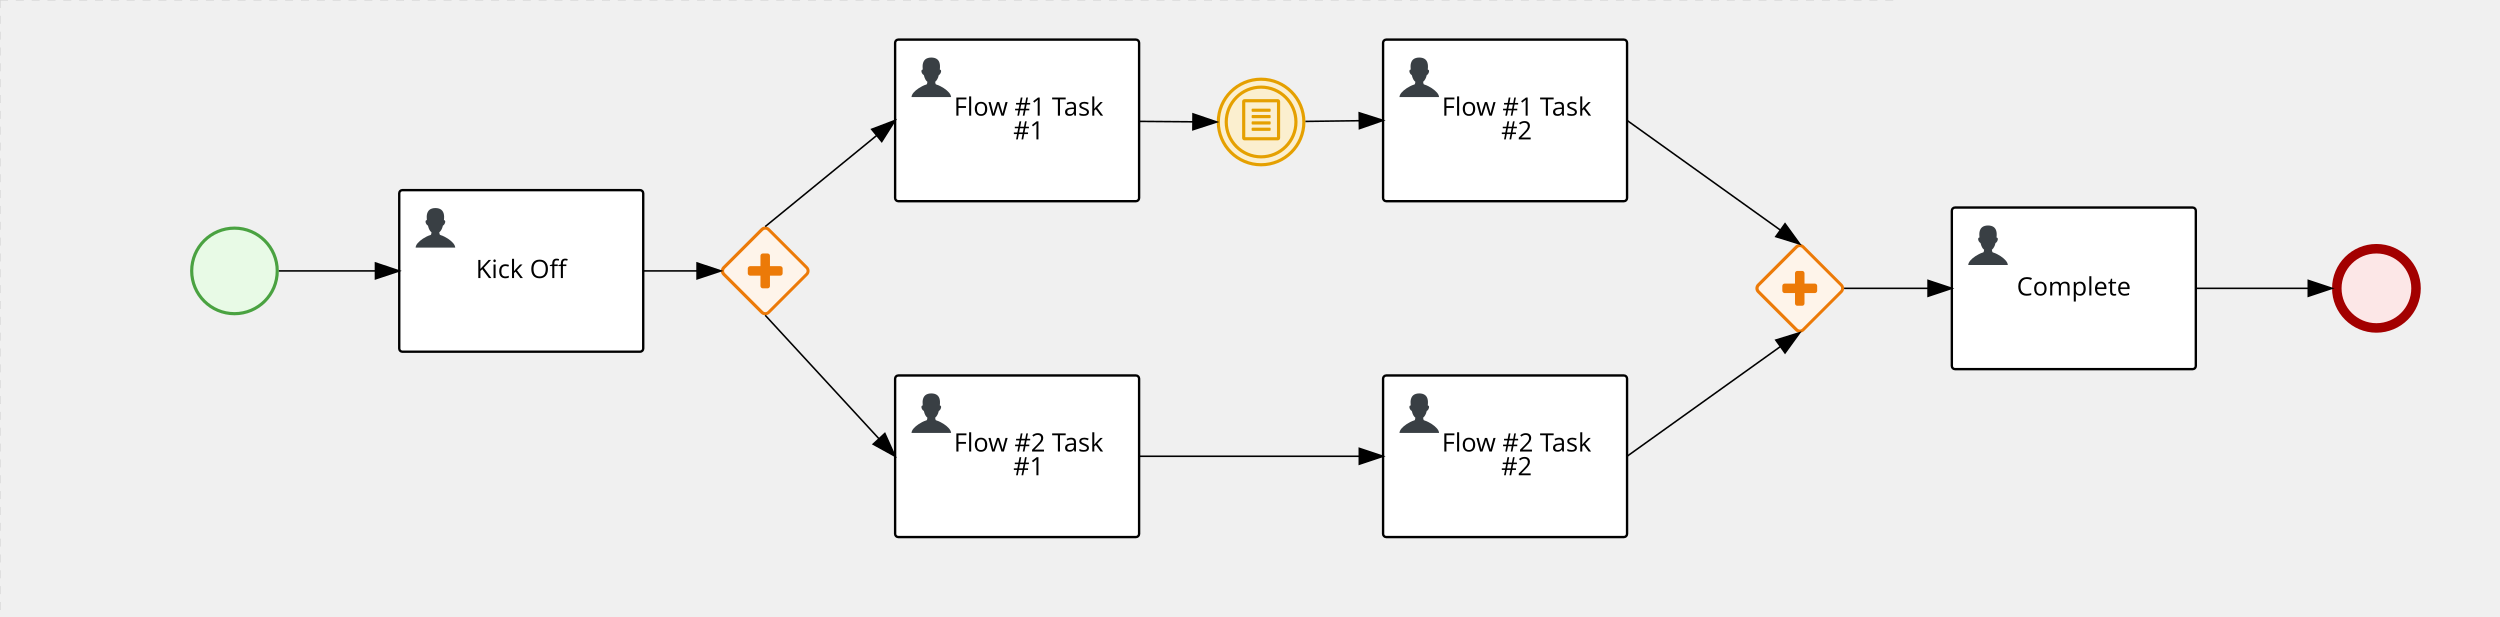
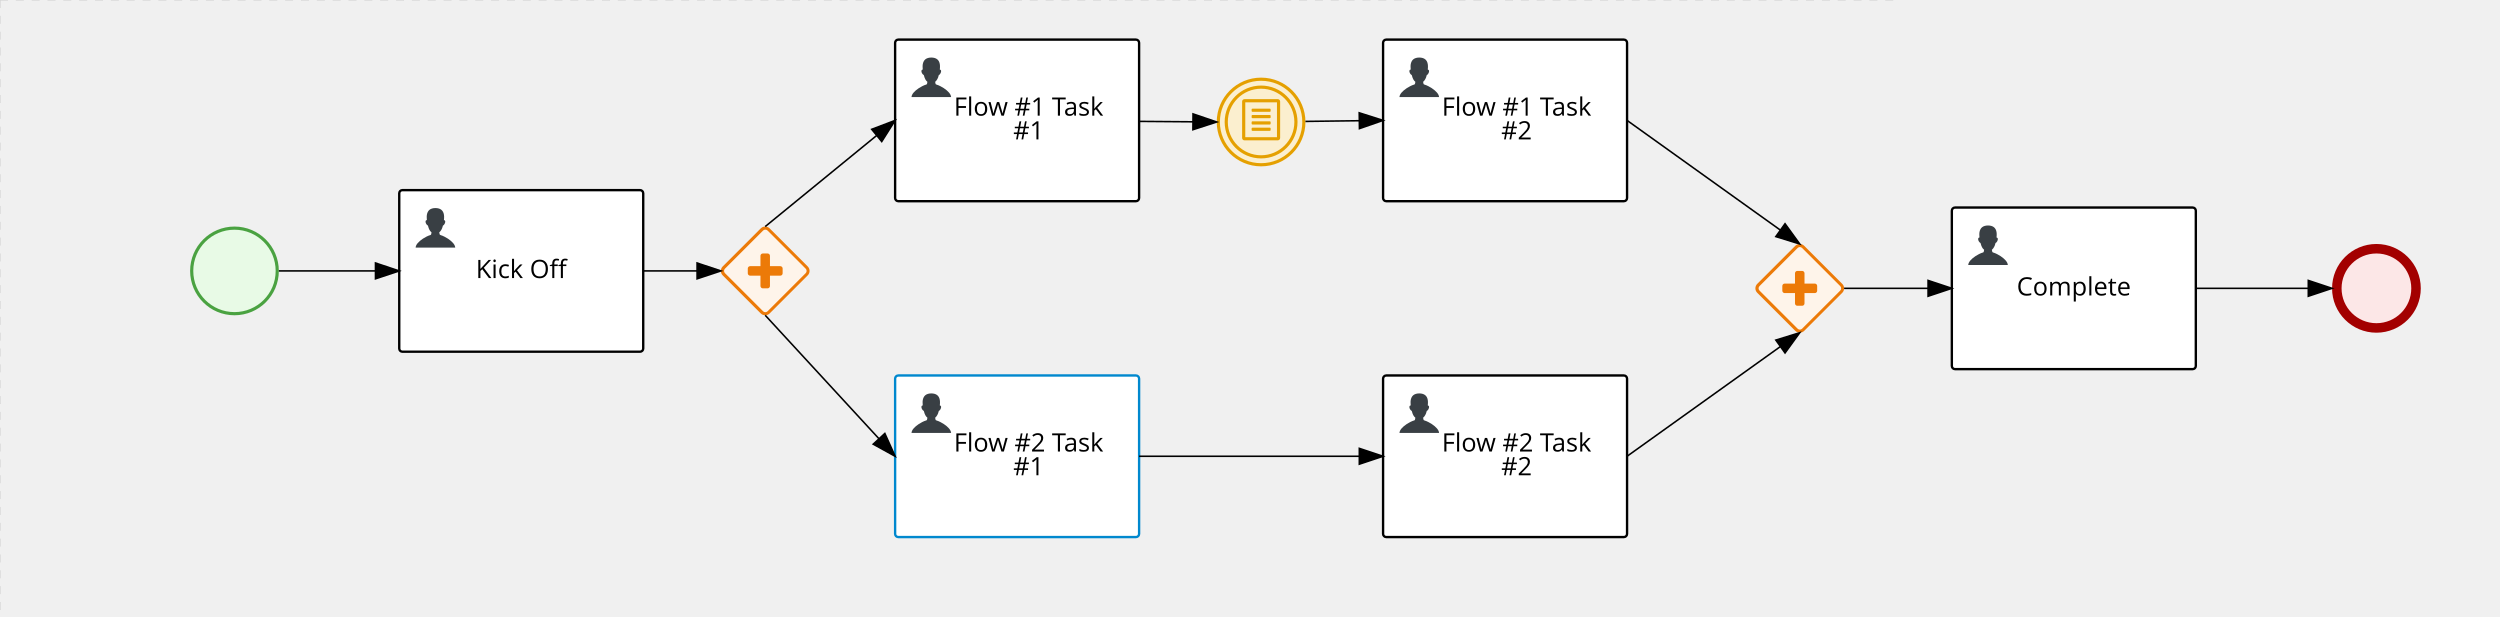
<svg xmlns="http://www.w3.org/2000/svg" version="1.1" width="1578" height="389" viewBox="0 0 1578 389">
  <defs />
  <g transform="matrix(1,0,0,1,0,0)">
    <g>
      <g>
        <g>
          <path fill="none" stroke="#d3d3d3" paint-order="fill stroke markers" d=" M 0 0 L 1200 0" stroke-miterlimit="10" stroke-opacity="0.8" stroke-dasharray="5" />
        </g>
        <g>
          <path fill="none" stroke="#d3d3d3" paint-order="fill stroke markers" d=" M 0 0 L 0 800" stroke-miterlimit="10" stroke-opacity="0.8" stroke-dasharray="5" />
        </g>
      </g>
      <g id="_BA4BEED1-CA47-4D5D-BA2C-E7393D8CBF54" bpmn2nodeid="_BA4BEED1-CA47-4D5D-BA2C-E7393D8CBF54" transform="matrix(1,0,0,1,1472,154)">
        <g>
          <path fill="none" stroke="none" />
        </g>
        <g transform="matrix(0.125,0,0,0.125,0,0)">
          <g transform="matrix(1,0,0,1,0,0)">
            <path fill="#fce7e7" stroke="none" id="_BA4BEED1-CA47-4D5D-BA2C-E7393D8CBF54?shapeType=BACKGROUND" paint-order="stroke fill markers" d=" M 0 0 M 444 224 C 444 263.9 434.2 300.8 414.4 334.5 C 394.7 368.2 368 394.9 334.4 414.5 C 300.8 434.1 263.9 444 224 444 C 184.1 444 147.2 434.2 113.5 414.4 C 79.8 394.7 53.1 368 33.5 334.4 C 13.9 300.8 4 263.9 4 224 C 4 184.1 13.8 147.2 33.6 113.5 C 53.4 79.8 80.1 53.1 113.6 33.5 C 147.1 13.9 184.1 4 224 4 C 263.9 4 300.8 13.8 334.5 33.6 C 368.2 53.4 394.9 80.1 414.5 113.6 C 434.1 147.1 444 184.1 444 224 Z" />
          </g>
          <g>
            <g transform="matrix(1,0,0,1,0,0)">
              <g transform="matrix(1,0,0,1,0,0)">
                <path fill="#a30000" stroke="none" id="_BA4BEED1-CA47-4D5D-BA2C-E7393D8CBF54?shapeType=BORDER&amp;renderType=FILL" paint-order="stroke fill markers" d=" M 0 0 M 224 0 C 100.3 0 0 100.3 0 224 C 0 347.7 100.3 448 224 448 C 347.7 448 448 347.7 448 224 C 448 100.3 347.7 0 224 0 Z M 0 0 M 224 400 C 126.8 400 48 321.2 48 224 C 48 126.8 126.8 48 224 48 C 321.2 48 400 126.8 400 224 C 400 321.2 321.2 400 224 400 Z" />
              </g>
            </g>
          </g>
        </g>
        <g transform="matrix(1,0,0,1,28,61)" />
      </g>
      <g id="_E9898EFC-017A-43D7-BCE4-5E4496373367" bpmn2nodeid="_E9898EFC-017A-43D7-BCE4-5E4496373367" transform="matrix(1,0,0,1,252,120)">
        <g>
          <path fill="none" stroke="none" />
        </g>
        <g transform="matrix(1,0,0,1,0,0)">
          <path fill="#ffffff" stroke="none" id="_E9898EFC-017A-43D7-BCE4-5E4496373367?shapeType=BACKGROUND" paint-order="stroke fill markers" d=" M 2 0 L 152 0 L 152 0 A 2 2 0 0 1 154 2 L 154 100 L 154 100 A 2 2 0 0 1 152 102 L 2 102 L 2 102 A 2 2 0 0 1 0 100 L 0 2 L 0 2 A 2 2 0 0 1 2 0 Z" />
        </g>
        <g transform="matrix(1,0,0,1,0,0)">
          <path fill="none" stroke="rgb(0,0,0)" id="_E9898EFC-017A-43D7-BCE4-5E4496373367?shapeType=BORDER&amp;renderType=STROKE" paint-order="fill stroke markers" d=" M 2 0 L 152 0 L 152 0 A 2 2 0 0 1 154 2 L 154 100 L 154 100 A 2 2 0 0 1 152 102 L 2 102 L 2 102 A 2 2 0 0 1 0 100 L 0 2 L 0 2 A 2 2 0 0 1 2 0 Z" stroke-miterlimit="10" stroke-width="1.5" stroke-dasharray="" />
        </g>
        <g>
          <g transform="matrix(0.06,0,0,0.06,9.4,9.4)">
            <g transform="matrix(1,0,0,1,0,0)">
              <path fill="#393f44" stroke="none" id="_E9898EFC-017A-43D7-BCE4-5E4496373367_task__Rp8r__WReX" paint-order="stroke fill markers" d=" M 0 0 M 16 445.21 C 16 440.869 18.784 431.129 22.001 424.217 C 35.768 394.64 77.283 359.28 129 333.084 C 144.516 325.224 157.347 319.964 167.807 317.174 C 171.932 316.074 175.729 314.414 176.525 313.363 C 178.894 310.234 180.914 302.908 181.727 294.5 L 182.5 286.5 L 178.507 283.455 C 166.303 274.146 154.284 251.678 148.04 226.5 C 145.611 216.707 145.056 215.462 142.984 215.158 C 141.703 214.97 138.083 212.243 134.939 209.099 C 123.233 197.393 116.891 177.376 121.44 166.49 C 123.002 162.751 128.155 159.01 131.75 159.004 C 134.448 159 134.471 158.603 132.914 138.788 C 130.927 113.496 134.279 92.265 143.132 74.076 C 152.232 55.38 167.569 42.882 189.049 36.66 C 210.203 30.532 237.797 30.532 258.951 36.66 C 300.042 48.563 318.958 83.806 314.955 141 C 314.32 150.075 313.624 157.788 313.409 158.14 C 313.194 158.493 314.575 159.073 316.479 159.43 C 328.929 161.766 330.986 177.018 321.496 196.621 C 316.903 206.109 309.357 214.508 304.817 215.185 C 303.023 215.453 302.293 217.146 299.943 226.5 C 296.659 239.567 294.474 245.305 287.948 257.995 C 282.491 268.606 273.035 281.109 268.108 284.229 L 264.871 286.278 L 265.518 292.889 C 266.345 301.33 268.639 309.871 270.877 312.837 C 272.067 314.415 275.002 315.79 280.063 317.139 C 291.069 320.075 303.617 325.274 321 334.102 C 369.815 358.891 410.848 393.758 425.032 422.5 C 429.07 430.682 432 440.232 432 445.21 L 432 448 L 224 448 L 16 448 L 16 445.21 Z" />
            </g>
          </g>
        </g>
        <g transform="matrix(1,0,0,1,4.04,13.68)">
          <g transform="matrix(0.04,0,0,0.04,63.36,69.12)">
            <g transform="matrix(1,0,0,1,0,0)">
              <path fill="none" stroke="none" />
            </g>
            <g transform="matrix(1,0,0,1,0,0)">
              <path fill="none" stroke="none" />
            </g>
          </g>
        </g>
        <g transform="matrix(1,0,0,1,48.32812,43.5)">
          <text fill="#000000" stroke="none" font-family="Open Sans" font-size="12pt" font-style="normal" font-weight="normal" text-decoration="normal" x="28.672" y="12" text-anchor="middle" dominant-baseline="alphabetic">Kick Off</text>
        </g>
      </g>
      <g id="_3ABBC17C-A052-49B1-97A9-339214566421" bpmn2nodeid="_3ABBC17C-A052-49B1-97A9-339214566421" transform="matrix(1,0,0,1,565,237)">
        <g>
          <path fill="none" stroke="none" />
        </g>
        <g transform="matrix(1,0,0,1,0,0)">
          <path fill="#ffffff" stroke="none" id="_3ABBC17C-A052-49B1-97A9-339214566421?shapeType=BACKGROUND" paint-order="stroke fill markers" d=" M 2 0 L 152 0 L 152 0 A 2 2 0 0 1 154 2 L 154 100 L 154 100 A 2 2 0 0 1 152 102 L 2 102 L 2 102 A 2 2 0 0 1 0 100 L 0 2 L 0 2 A 2 2 0 0 1 2 0 Z" />
        </g>
        <g transform="matrix(1,0,0,1,0,0)">
-           <path fill="none" stroke="rgb(0,0,0)" id="_3ABBC17C-A052-49B1-97A9-339214566421?shapeType=BORDER&amp;renderType=STROKE" paint-order="fill stroke markers" d=" M 2 0 L 152 0 L 152 0 A 2 2 0 0 1 154 2 L 154 100 L 154 100 A 2 2 0 0 1 152 102 L 2 102 L 2 102 A 2 2 0 0 1 0 100 L 0 2 L 0 2 A 2 2 0 0 1 2 0 Z" stroke-miterlimit="10" stroke-width="1.5" stroke-dasharray="" />
+           <path fill="none" stroke="rgb(0,136,206)" id="_3ABBC17C-A052-49B1-97A9-339214566421?shapeType=BORDER&amp;renderType=STROKE" paint-order="fill stroke markers" d=" M 2 0 L 152 0 L 152 0 A 2 2 0 0 1 154 2 L 154 100 L 154 100 A 2 2 0 0 1 152 102 L 2 102 L 2 102 A 2 2 0 0 1 0 100 L 0 2 L 0 2 A 2 2 0 0 1 2 0 Z" stroke-miterlimit="10" stroke-width="1.5" stroke-dasharray="" />
        </g>
        <g>
          <g transform="matrix(0.06,0,0,0.06,9.4,9.4)">
            <g transform="matrix(1,0,0,1,0,0)">
              <path fill="#393f44" stroke="none" id="_3ABBC17C-A052-49B1-97A9-339214566421_task__Rp8r__WReX" paint-order="stroke fill markers" d=" M 0 0 M 16 445.21 C 16 440.869 18.784 431.129 22.001 424.217 C 35.768 394.64 77.283 359.28 129 333.084 C 144.516 325.224 157.347 319.964 167.807 317.174 C 171.932 316.074 175.729 314.414 176.525 313.363 C 178.894 310.234 180.914 302.908 181.727 294.5 L 182.5 286.5 L 178.507 283.455 C 166.303 274.146 154.284 251.678 148.04 226.5 C 145.611 216.707 145.056 215.462 142.984 215.158 C 141.703 214.97 138.083 212.243 134.939 209.099 C 123.233 197.393 116.891 177.376 121.44 166.49 C 123.002 162.751 128.155 159.01 131.75 159.004 C 134.448 159 134.471 158.603 132.914 138.788 C 130.927 113.496 134.279 92.265 143.132 74.076 C 152.232 55.38 167.569 42.882 189.049 36.66 C 210.203 30.532 237.797 30.532 258.951 36.66 C 300.042 48.563 318.958 83.806 314.955 141 C 314.32 150.075 313.624 157.788 313.409 158.14 C 313.194 158.493 314.575 159.073 316.479 159.43 C 328.929 161.766 330.986 177.018 321.496 196.621 C 316.903 206.109 309.357 214.508 304.817 215.185 C 303.023 215.453 302.293 217.146 299.943 226.5 C 296.659 239.567 294.474 245.305 287.948 257.995 C 282.491 268.606 273.035 281.109 268.108 284.229 L 264.871 286.278 L 265.518 292.889 C 266.345 301.33 268.639 309.871 270.877 312.837 C 272.067 314.415 275.002 315.79 280.063 317.139 C 291.069 320.075 303.617 325.274 321 334.102 C 369.815 358.891 410.848 393.758 425.032 422.5 C 429.07 430.682 432 440.232 432 445.21 L 432 448 L 224 448 L 16 448 L 16 445.21 Z" />
            </g>
          </g>
        </g>
        <g transform="matrix(1,0,0,1,4.04,13.68)">
          <g transform="matrix(0.04,0,0,0.04,63.36,69.12)">
            <g transform="matrix(1,0,0,1,0,0)">
              <path fill="none" stroke="none" />
            </g>
            <g transform="matrix(1,0,0,1,0,0)">
              <path fill="none" stroke="none" />
            </g>
          </g>
        </g>
        <g transform="matrix(1,0,0,1,35,36)">
          <text fill="#000000" stroke="none" font-family="Open Sans" font-size="12pt" font-style="normal" font-weight="normal" text-decoration="normal" x="49.273" y="12" text-anchor="middle" dominant-baseline="alphabetic">Flow #2 Task </text>
          <text fill="#000000" stroke="none" font-family="Open Sans" font-size="12pt" font-style="normal" font-weight="normal" text-decoration="normal" x="49.273" y="27" text-anchor="middle" dominant-baseline="alphabetic">         #1          </text>
        </g>
      </g>
      <g id="_B692B046-14F2-478A-AADB-9AF30D83F9AB" bpmn2nodeid="_B692B046-14F2-478A-AADB-9AF30D83F9AB" transform="matrix(1,0,0,1,565,25)">
        <g>
          <path fill="none" stroke="none" />
        </g>
        <g transform="matrix(1,0,0,1,0,0)">
          <path fill="#ffffff" stroke="none" id="_B692B046-14F2-478A-AADB-9AF30D83F9AB?shapeType=BACKGROUND" paint-order="stroke fill markers" d=" M 2 0 L 152 0 L 152 0 A 2 2 0 0 1 154 2 L 154 100 L 154 100 A 2 2 0 0 1 152 102 L 2 102 L 2 102 A 2 2 0 0 1 0 100 L 0 2 L 0 2 A 2 2 0 0 1 2 0 Z" />
        </g>
        <g transform="matrix(1,0,0,1,0,0)">
          <path fill="none" stroke="rgb(0,0,0)" id="_B692B046-14F2-478A-AADB-9AF30D83F9AB?shapeType=BORDER&amp;renderType=STROKE" paint-order="fill stroke markers" d=" M 2 0 L 152 0 L 152 0 A 2 2 0 0 1 154 2 L 154 100 L 154 100 A 2 2 0 0 1 152 102 L 2 102 L 2 102 A 2 2 0 0 1 0 100 L 0 2 L 0 2 A 2 2 0 0 1 2 0 Z" stroke-miterlimit="10" stroke-width="1.5" stroke-dasharray="" />
        </g>
        <g>
          <g transform="matrix(0.06,0,0,0.06,9.4,9.4)">
            <g transform="matrix(1,0,0,1,0,0)">
              <path fill="#393f44" stroke="none" id="_B692B046-14F2-478A-AADB-9AF30D83F9AB_task__Rp8r__WReX" paint-order="stroke fill markers" d=" M 0 0 M 16 445.21 C 16 440.869 18.784 431.129 22.001 424.217 C 35.768 394.64 77.283 359.28 129 333.084 C 144.516 325.224 157.347 319.964 167.807 317.174 C 171.932 316.074 175.729 314.414 176.525 313.363 C 178.894 310.234 180.914 302.908 181.727 294.5 L 182.5 286.5 L 178.507 283.455 C 166.303 274.146 154.284 251.678 148.04 226.5 C 145.611 216.707 145.056 215.462 142.984 215.158 C 141.703 214.97 138.083 212.243 134.939 209.099 C 123.233 197.393 116.891 177.376 121.44 166.49 C 123.002 162.751 128.155 159.01 131.75 159.004 C 134.448 159 134.471 158.603 132.914 138.788 C 130.927 113.496 134.279 92.265 143.132 74.076 C 152.232 55.38 167.569 42.882 189.049 36.66 C 210.203 30.532 237.797 30.532 258.951 36.66 C 300.042 48.563 318.958 83.806 314.955 141 C 314.32 150.075 313.624 157.788 313.409 158.14 C 313.194 158.493 314.575 159.073 316.479 159.43 C 328.929 161.766 330.986 177.018 321.496 196.621 C 316.903 206.109 309.357 214.508 304.817 215.185 C 303.023 215.453 302.293 217.146 299.943 226.5 C 296.659 239.567 294.474 245.305 287.948 257.995 C 282.491 268.606 273.035 281.109 268.108 284.229 L 264.871 286.278 L 265.518 292.889 C 266.345 301.33 268.639 309.871 270.877 312.837 C 272.067 314.415 275.002 315.79 280.063 317.139 C 291.069 320.075 303.617 325.274 321 334.102 C 369.815 358.891 410.848 393.758 425.032 422.5 C 429.07 430.682 432 440.232 432 445.21 L 432 448 L 224 448 L 16 448 L 16 445.21 Z" />
            </g>
          </g>
        </g>
        <g transform="matrix(1,0,0,1,4.04,13.68)">
          <g transform="matrix(0.04,0,0,0.04,63.36,69.12)">
            <g transform="matrix(1,0,0,1,0,0)">
              <path fill="none" stroke="none" />
            </g>
            <g transform="matrix(1,0,0,1,0,0)">
              <path fill="none" stroke="none" />
            </g>
          </g>
        </g>
        <g transform="matrix(1,0,0,1,35,36)">
          <text fill="#000000" stroke="none" font-family="Open Sans" font-size="12pt" font-style="normal" font-weight="normal" text-decoration="normal" x="49.273" y="12" text-anchor="middle" dominant-baseline="alphabetic">Flow #1 Task </text>
          <text fill="#000000" stroke="none" font-family="Open Sans" font-size="12pt" font-style="normal" font-weight="normal" text-decoration="normal" x="49.273" y="27" text-anchor="middle" dominant-baseline="alphabetic">         #1          </text>
        </g>
      </g>
      <g id="_5B575DFC-93BD-48AD-B0F9-90FAED2B673E" bpmn2nodeid="_5B575DFC-93BD-48AD-B0F9-90FAED2B673E" transform="matrix(1,0,0,1,873,237)">
        <g>
          <path fill="none" stroke="none" />
        </g>
        <g transform="matrix(1,0,0,1,0,0)">
          <path fill="#ffffff" stroke="none" id="_5B575DFC-93BD-48AD-B0F9-90FAED2B673E?shapeType=BACKGROUND" paint-order="stroke fill markers" d=" M 2 0 L 152 0 L 152 0 A 2 2 0 0 1 154 2 L 154 100 L 154 100 A 2 2 0 0 1 152 102 L 2 102 L 2 102 A 2 2 0 0 1 0 100 L 0 2 L 0 2 A 2 2 0 0 1 2 0 Z" />
        </g>
        <g transform="matrix(1,0,0,1,0,0)">
          <path fill="none" stroke="#000000" id="_5B575DFC-93BD-48AD-B0F9-90FAED2B673E?shapeType=BORDER&amp;renderType=STROKE" paint-order="fill stroke markers" d=" M 2 0 L 152 0 L 152 0 A 2 2 0 0 1 154 2 L 154 100 L 154 100 A 2 2 0 0 1 152 102 L 2 102 L 2 102 A 2 2 0 0 1 0 100 L 0 2 L 0 2 A 2 2 0 0 1 2 0 Z" stroke-miterlimit="10" stroke-width="1.5" stroke-dasharray="" />
        </g>
        <g>
          <g transform="matrix(0.06,0,0,0.06,9.4,9.4)">
            <g transform="matrix(1,0,0,1,0,0)">
              <path fill="#393f44" stroke="none" id="_5B575DFC-93BD-48AD-B0F9-90FAED2B673E_task__Rp8r__WReX" paint-order="stroke fill markers" d=" M 0 0 M 16 445.21 C 16 440.869 18.784 431.129 22.001 424.217 C 35.768 394.64 77.283 359.28 129 333.084 C 144.516 325.224 157.347 319.964 167.807 317.174 C 171.932 316.074 175.729 314.414 176.525 313.363 C 178.894 310.234 180.914 302.908 181.727 294.5 L 182.5 286.5 L 178.507 283.455 C 166.303 274.146 154.284 251.678 148.04 226.5 C 145.611 216.707 145.056 215.462 142.984 215.158 C 141.703 214.97 138.083 212.243 134.939 209.099 C 123.233 197.393 116.891 177.376 121.44 166.49 C 123.002 162.751 128.155 159.01 131.75 159.004 C 134.448 159 134.471 158.603 132.914 138.788 C 130.927 113.496 134.279 92.265 143.132 74.076 C 152.232 55.38 167.569 42.882 189.049 36.66 C 210.203 30.532 237.797 30.532 258.951 36.66 C 300.042 48.563 318.958 83.806 314.955 141 C 314.32 150.075 313.624 157.788 313.409 158.14 C 313.194 158.493 314.575 159.073 316.479 159.43 C 328.929 161.766 330.986 177.018 321.496 196.621 C 316.903 206.109 309.357 214.508 304.817 215.185 C 303.023 215.453 302.293 217.146 299.943 226.5 C 296.659 239.567 294.474 245.305 287.948 257.995 C 282.491 268.606 273.035 281.109 268.108 284.229 L 264.871 286.278 L 265.518 292.889 C 266.345 301.33 268.639 309.871 270.877 312.837 C 272.067 314.415 275.002 315.79 280.063 317.139 C 291.069 320.075 303.617 325.274 321 334.102 C 369.815 358.891 410.848 393.758 425.032 422.5 C 429.07 430.682 432 440.232 432 445.21 L 432 448 L 224 448 L 16 448 L 16 445.21 Z" />
            </g>
          </g>
        </g>
        <g transform="matrix(1,0,0,1,4.04,13.68)">
          <g transform="matrix(0.04,0,0,0.04,63.36,69.12)">
            <g transform="matrix(1,0,0,1,0,0)">
              <path fill="none" stroke="none" />
            </g>
            <g transform="matrix(1,0,0,1,0,0)">
              <path fill="none" stroke="none" />
            </g>
          </g>
        </g>
        <g transform="matrix(1,0,0,1,35,36)">
          <text fill="#000000" stroke="none" font-family="Open Sans" font-size="12pt" font-style="normal" font-weight="normal" text-decoration="normal" x="49.273" y="12" text-anchor="middle" dominant-baseline="alphabetic">Flow #2 Task </text>
          <text fill="#000000" stroke="none" font-family="Open Sans" font-size="12pt" font-style="normal" font-weight="normal" text-decoration="normal" x="49.273" y="27" text-anchor="middle" dominant-baseline="alphabetic">         #2          </text>
        </g>
      </g>
      <g id="_0ECD0593-484F-4143-88A2-78148343E1E8" bpmn2nodeid="_0ECD0593-484F-4143-88A2-78148343E1E8" transform="matrix(1,0,0,1,1232,131)">
        <g>
          <path fill="none" stroke="none" />
        </g>
        <g transform="matrix(1,0,0,1,0,0)">
          <path fill="#ffffff" stroke="none" id="_0ECD0593-484F-4143-88A2-78148343E1E8?shapeType=BACKGROUND" paint-order="stroke fill markers" d=" M 2 0 L 152 0 L 152 0 A 2 2 0 0 1 154 2 L 154 100 L 154 100 A 2 2 0 0 1 152 102 L 2 102 L 2 102 A 2 2 0 0 1 0 100 L 0 2 L 0 2 A 2 2 0 0 1 2 0 Z" />
        </g>
        <g transform="matrix(1,0,0,1,0,0)">
          <path fill="none" stroke="#000000" id="_0ECD0593-484F-4143-88A2-78148343E1E8?shapeType=BORDER&amp;renderType=STROKE" paint-order="fill stroke markers" d=" M 2 0 L 152 0 L 152 0 A 2 2 0 0 1 154 2 L 154 100 L 154 100 A 2 2 0 0 1 152 102 L 2 102 L 2 102 A 2 2 0 0 1 0 100 L 0 2 L 0 2 A 2 2 0 0 1 2 0 Z" stroke-miterlimit="10" stroke-width="1.5" stroke-dasharray="" />
        </g>
        <g>
          <g transform="matrix(0.06,0,0,0.06,9.4,9.4)">
            <g transform="matrix(1,0,0,1,0,0)">
              <path fill="#393f44" stroke="none" id="_0ECD0593-484F-4143-88A2-78148343E1E8_task__Rp8r__WReX" paint-order="stroke fill markers" d=" M 0 0 M 16 445.21 C 16 440.869 18.784 431.129 22.001 424.217 C 35.768 394.64 77.283 359.28 129 333.084 C 144.516 325.224 157.347 319.964 167.807 317.174 C 171.932 316.074 175.729 314.414 176.525 313.363 C 178.894 310.234 180.914 302.908 181.727 294.5 L 182.5 286.5 L 178.507 283.455 C 166.303 274.146 154.284 251.678 148.04 226.5 C 145.611 216.707 145.056 215.462 142.984 215.158 C 141.703 214.97 138.083 212.243 134.939 209.099 C 123.233 197.393 116.891 177.376 121.44 166.49 C 123.002 162.751 128.155 159.01 131.75 159.004 C 134.448 159 134.471 158.603 132.914 138.788 C 130.927 113.496 134.279 92.265 143.132 74.076 C 152.232 55.38 167.569 42.882 189.049 36.66 C 210.203 30.532 237.797 30.532 258.951 36.66 C 300.042 48.563 318.958 83.806 314.955 141 C 314.32 150.075 313.624 157.788 313.409 158.14 C 313.194 158.493 314.575 159.073 316.479 159.43 C 328.929 161.766 330.986 177.018 321.496 196.621 C 316.903 206.109 309.357 214.508 304.817 215.185 C 303.023 215.453 302.293 217.146 299.943 226.5 C 296.659 239.567 294.474 245.305 287.948 257.995 C 282.491 268.606 273.035 281.109 268.108 284.229 L 264.871 286.278 L 265.518 292.889 C 266.345 301.33 268.639 309.871 270.877 312.837 C 272.067 314.415 275.002 315.79 280.063 317.139 C 291.069 320.075 303.617 325.274 321 334.102 C 369.815 358.891 410.848 393.758 425.032 422.5 C 429.07 430.682 432 440.232 432 445.21 L 432 448 L 224 448 L 16 448 L 16 445.21 Z" />
            </g>
          </g>
        </g>
        <g transform="matrix(1,0,0,1,4.04,13.68)">
          <g transform="matrix(0.04,0,0,0.04,63.36,69.12)">
            <g transform="matrix(1,0,0,1,0,0)">
              <path fill="none" stroke="none" />
            </g>
            <g transform="matrix(1,0,0,1,0,0)">
              <path fill="none" stroke="none" />
            </g>
          </g>
        </g>
        <g transform="matrix(1,0,0,1,40.95312,43.5)">
          <text fill="#000000" stroke="none" font-family="Open Sans" font-size="12pt" font-style="normal" font-weight="normal" text-decoration="normal" x="36.047" y="12" text-anchor="middle" dominant-baseline="alphabetic">Complete</text>
        </g>
      </g>
      <g id="_B4655BF5-D33F-4602-A8C2-382B51252B2A" bpmn2nodeid="_B4655BF5-D33F-4602-A8C2-382B51252B2A" transform="matrix(1,0,0,1,873,25)">
        <g>
          <path fill="none" stroke="none" />
        </g>
        <g transform="matrix(1,0,0,1,0,0)">
          <path fill="#ffffff" stroke="none" id="_B4655BF5-D33F-4602-A8C2-382B51252B2A?shapeType=BACKGROUND" paint-order="stroke fill markers" d=" M 2 0 L 152 0 L 152 0 A 2 2 0 0 1 154 2 L 154 100 L 154 100 A 2 2 0 0 1 152 102 L 2 102 L 2 102 A 2 2 0 0 1 0 100 L 0 2 L 0 2 A 2 2 0 0 1 2 0 Z" />
        </g>
        <g transform="matrix(1,0,0,1,0,0)">
          <path fill="none" stroke="#000000" id="_B4655BF5-D33F-4602-A8C2-382B51252B2A?shapeType=BORDER&amp;renderType=STROKE" paint-order="fill stroke markers" d=" M 2 0 L 152 0 L 152 0 A 2 2 0 0 1 154 2 L 154 100 L 154 100 A 2 2 0 0 1 152 102 L 2 102 L 2 102 A 2 2 0 0 1 0 100 L 0 2 L 0 2 A 2 2 0 0 1 2 0 Z" stroke-miterlimit="10" stroke-width="1.5" stroke-dasharray="" />
        </g>
        <g>
          <g transform="matrix(0.06,0,0,0.06,9.4,9.4)">
            <g transform="matrix(1,0,0,1,0,0)">
              <path fill="#393f44" stroke="none" id="_B4655BF5-D33F-4602-A8C2-382B51252B2A_task__Rp8r__WReX" paint-order="stroke fill markers" d=" M 0 0 M 16 445.21 C 16 440.869 18.784 431.129 22.001 424.217 C 35.768 394.64 77.283 359.28 129 333.084 C 144.516 325.224 157.347 319.964 167.807 317.174 C 171.932 316.074 175.729 314.414 176.525 313.363 C 178.894 310.234 180.914 302.908 181.727 294.5 L 182.5 286.5 L 178.507 283.455 C 166.303 274.146 154.284 251.678 148.04 226.5 C 145.611 216.707 145.056 215.462 142.984 215.158 C 141.703 214.97 138.083 212.243 134.939 209.099 C 123.233 197.393 116.891 177.376 121.44 166.49 C 123.002 162.751 128.155 159.01 131.75 159.004 C 134.448 159 134.471 158.603 132.914 138.788 C 130.927 113.496 134.279 92.265 143.132 74.076 C 152.232 55.38 167.569 42.882 189.049 36.66 C 210.203 30.532 237.797 30.532 258.951 36.66 C 300.042 48.563 318.958 83.806 314.955 141 C 314.32 150.075 313.624 157.788 313.409 158.14 C 313.194 158.493 314.575 159.073 316.479 159.43 C 328.929 161.766 330.986 177.018 321.496 196.621 C 316.903 206.109 309.357 214.508 304.817 215.185 C 303.023 215.453 302.293 217.146 299.943 226.5 C 296.659 239.567 294.474 245.305 287.948 257.995 C 282.491 268.606 273.035 281.109 268.108 284.229 L 264.871 286.278 L 265.518 292.889 C 266.345 301.33 268.639 309.871 270.877 312.837 C 272.067 314.415 275.002 315.79 280.063 317.139 C 291.069 320.075 303.617 325.274 321 334.102 C 369.815 358.891 410.848 393.758 425.032 422.5 C 429.07 430.682 432 440.232 432 445.21 L 432 448 L 224 448 L 16 448 L 16 445.21 Z" />
            </g>
          </g>
        </g>
        <g transform="matrix(1,0,0,1,4.04,13.68)">
          <g transform="matrix(0.04,0,0,0.04,63.36,69.12)">
            <g transform="matrix(1,0,0,1,0,0)">
              <path fill="none" stroke="none" />
            </g>
            <g transform="matrix(1,0,0,1,0,0)">
              <path fill="none" stroke="none" />
            </g>
          </g>
        </g>
        <g transform="matrix(1,0,0,1,35,36)">
          <text fill="#000000" stroke="none" font-family="Open Sans" font-size="12pt" font-style="normal" font-weight="normal" text-decoration="normal" x="49.273" y="12" text-anchor="middle" dominant-baseline="alphabetic">Flow #1 Task </text>
          <text fill="#000000" stroke="none" font-family="Open Sans" font-size="12pt" font-style="normal" font-weight="normal" text-decoration="normal" x="49.273" y="27" text-anchor="middle" dominant-baseline="alphabetic">         #2          </text>
        </g>
      </g>
      <g id="_10C1DB0F-2CB1-4535-8DE8-10913F5F676C" bpmn2nodeid="_10C1DB0F-2CB1-4535-8DE8-10913F5F676C" transform="matrix(1,0,0,1,768,49)">
        <g>
          <path fill="none" stroke="none" />
        </g>
        <g transform="matrix(0.125,0,0,0.125,0,0)">
          <g transform="matrix(1,0,0,1,0,0)">
            <path fill="#fbefcf" stroke="none" id="_10C1DB0F-2CB1-4535-8DE8-10913F5F676C?shapeType=BACKGROUND" paint-order="stroke fill markers" d=" M 0 0 M 444 224 C 444 263.9 434.2 300.8 414.4 334.5 C 394.7 368.2 368 394.9 334.4 414.5 C 300.8 434.1 263.9 444 224 444 C 184.1 444 147.2 434.2 113.5 414.4 C 79.8 394.7 53.1 368 33.5 334.4 C 13.9 300.8 4 263.9 4 224 C 4 184.1 13.8 147.2 33.6 113.5 C 53.4 79.8 80.1 53.1 113.6 33.5 C 147.1 13.9 184.1 4 224 4 C 263.9 4 300.8 13.8 334.5 33.6 C 368.2 53.4 394.9 80.1 414.5 113.6 C 434.1 147.1 444 184.1 444 224 Z" />
          </g>
          <g>
            <g transform="matrix(1,0,0,1,0,0)">
              <g transform="matrix(1,0,0,1,0,0)">
                <path fill="rgb(229,160,0)" stroke="none" id="_10C1DB0F-2CB1-4535-8DE8-10913F5F676C?shapeType=BORDER&amp;renderType=FILL" paint-order="stroke fill markers" d=" M 0 0 M 224 408 C 122.5 408 40 325.5 40 224 C 40 122.5 122.5 40 224 40 C 325.5 40 408 122.5 408 224 C 408 325.5 325.5 408 224 408 Z M 0 0 M 224 56 C 131.4 56 56 131.4 56 224 C 56 316.6 131.4 392 224 392 C 316.6 392 392 316.6 392 224 C 392 131.4 316.6 56 224 56 Z M 0 0 M 224 16 C 252.1 16 279.3 21.5 305 32.3 C 329.8 42.8 352 57.8 371.1 76.9 C 390.2 96 405.2 118.3 415.7 143 C 426.5 168.6 432 195.9 432 224 C 432 252.1 426.5 279.3 415.7 305 C 405.2 329.8 390.2 352 371.1 371.1 C 352 390.2 329.7 405.2 305 415.7 C 279.4 426.5 252.1 432 224 432 C 195.9 432 168.7 426.5 143 415.7 C 118.2 405.2 96 390.2 76.9 371.1 C 57.8 352 42.8 329.7 32.3 305 C 21.5 279.3 16 252.1 16 224 C 16 195.9 21.5 168.7 32.3 143 C 42.8 118.2 57.8 96 76.9 76.9 C 96 57.8 118.3 42.8 143 32.3 C 168.7 21.5 195.9 16 224 16 M 224 0 C 100.3 0 0 100.3 0 224 C 0 347.7 100.3 448 224 448 C 347.7 448 448 347.7 448 224 C 448 100.3 347.7 0 224 0 L 224 0 Z" />
              </g>
            </g>
          </g>
          <g>
            <g transform="matrix(1,0,0,1,0,0)">
              <g transform="matrix(1,0,0,1,0,0)">
                <path fill="#e5a000" stroke="none" id="_10C1DB0F-2CB1-4535-8DE8-10913F5F676C_conditional-catching" paint-order="stroke fill markers" d=" M 0 0 M 320.2 304.7 C 320.2 308 319.1 310.8 316.7 313.2 C 314.3 315.5 311.6 316.7 308.2 316.7 L 140.2 316.7 C 136.8 316.7 134 315.5 131.7 313.2 C 129.3 310.8 128.2 308 128.2 304.7 L 128.2 120.7 C 128.2 117.4 129.3 114.5 131.7 112.2 C 134 109.9 136.8 108.7 140.2 108.7 L 308.2 108.7 C 311.6 108.7 314.3 109.9 316.7 112.2 C 319.1 114.5 320.2 117.4 320.2 120.7 L 320.2 304.7 Z M 0 0 M 304.2 300.7 L 304.2 124.7 L 144.2 124.7 L 144.2 300.7 L 304.2 300.7 Z M 0 0 M 176.2 192.7 C 176.2 191.5 176.6 190.6 177.3 189.8 C 178 189 179 188.7 180.2 188.7 L 268.2 188.7 C 269.3 188.7 270.3 189.1 271.1 189.8 C 271.9 190.5 272.2 191.5 272.2 192.7 L 272.2 200.7 C 272.2 201.9 271.8 202.8 271.1 203.6 C 270.4 204.4 269.4 204.7 268.2 204.7 L 180.2 204.7 C 179 204.7 178.1 204.3 177.3 203.6 C 176.5 202.9 176.2 201.9 176.2 200.7 L 176.2 192.7 Z M 0 0 M 176.2 160.7 C 176.2 159.5 176.6 158.6 177.3 157.8 C 178 157 179 156.7 180.2 156.7 L 268.2 156.7 C 269.3 156.7 270.3 157.1 271.1 157.8 C 271.9 158.5 272.2 159.5 272.2 160.7 L 272.2 168.7 C 272.2 169.9 271.8 170.8 271.1 171.6 C 270.4 172.4 269.4 172.7 268.2 172.7 L 180.2 172.7 C 179 172.7 178.1 172.3 177.3 171.6 C 176.5 170.9 176.2 169.9 176.2 168.7 L 176.2 160.7 Z M 0 0 M 268.2 220.7 C 269.3 220.7 270.3 221.1 271.1 221.8 C 271.9 222.5 272.2 223.5 272.2 224.7 L 272.2 232.7 C 272.2 233.9 271.8 234.8 271.1 235.6 C 270.4 236.4 269.4 236.7 268.2 236.7 L 180.2 236.7 C 179 236.7 178.1 236.3 177.3 235.6 C 176.5 234.9 176.2 233.9 176.2 232.7 L 176.2 224.7 C 176.2 223.5 176.6 222.6 177.3 221.8 C 178 221 179 220.7 180.2 220.7 L 268.2 220.7 Z M 0 0 M 268.2 252.7 C 269.3 252.7 270.3 253.1 271.1 253.8 C 271.9 254.5 272.2 255.5 272.2 256.7 L 272.2 264.7 C 272.2 265.8 271.8 266.8 271.1 267.6 C 270.4 268.4 269.4 268.7 268.2 268.7 L 180.2 268.7 C 179 268.7 178.1 268.3 177.3 267.6 C 176.5 266.9 176.2 265.9 176.2 264.7 L 176.2 256.7 C 176.2 255.5 176.6 254.6 177.3 253.8 C 178 253 179 252.7 180.2 252.7 L 268.2 252.7 Z" />
              </g>
            </g>
          </g>
        </g>
        <g transform="matrix(1,0,0,1,28,61)" />
      </g>
      <g id="_3182B652-4577-4F07-ACB8-5AFEE8A685D2" bpmn2nodeid="_3182B652-4577-4F07-ACB8-5AFEE8A685D2" transform="matrix(1,0,0,1,1108,154)">
        <g>
          <path fill="none" stroke="none" />
        </g>
        <g transform="matrix(0.125,0,0,0.125,0,0)">
          <g transform="matrix(1,0,0,1,0,0)">
            <path fill="#fef4ea" stroke="none" id="_3182B652-4577-4F07-ACB8-5AFEE8A685D2?shapeType=BACKGROUND" paint-order="stroke fill markers" d=" M 0 0 M 224.4 4.3 C 216.4 4.3 208.4 7.3 202.3 13.4 L 13.5 202.2 C 1.3 214.4 1.3 234.2 13.5 246.4 L 202.2 435.1 C 208.3 441.2 216.4 444.2 224.3 444.2 C 232.2 444.2 240.3 441.2 246.4 435.1 L 435.1 246.4 C 447.3 234.2 447.3 214.4 435.1 202.2 L 246.5 13.4 C 240.4 7.3 232.4 4.3 224.4 4.3 L 224.4 4.3 Z" />
          </g>
          <g>
            <g transform="matrix(1,0,0,1,0,0)">
              <g transform="matrix(1,0,0,1,0,0)">
                <path fill="#ec7a08" stroke="none" id="_3182B652-4577-4F07-ACB8-5AFEE8A685D2?shapeType=BORDER&amp;renderType=FILL" paint-order="stroke fill markers" d=" M 0 0 M 20.8 212.7 L 213.3 20.2 C 219.6 13.9 229.7 13.9 235.9 20.2 L 428.4 212.7 C 434.7 219 434.7 229.1 428.4 235.3 L 235.9 427.8 C 229.6 434.1 219.5 434.1 213.3 427.8 L 20.8 235.3 C 14.5 229.1 14.5 218.9 20.8 212.7 L 20.8 212.7 Z M 0 0 M 0 224 C 0 232.1 3.1 240.3 9.3 246.5 L 201.5 438.7 C 213.9 451.1 234.1 451.1 246.5 438.7 L 438.7 246.5 C 444.9 240.3 448 232.1 448 224 C 448 215.9 444.9 207.7 438.7 201.5 L 246.5 9.3 C 234.1 -3.1 213.9 -3.1 201.5 9.3 L 9.3 201.5 C 3.1 207.7 0 215.9 0 224 L 0 224 Z" />
              </g>
            </g>
          </g>
          <g>
            <g transform="matrix(1,0,0,1,0,0)">
              <g transform="matrix(1,0,0,1,0,0)">
                <path fill="#ec7a08" stroke="none" id="_3182B652-4577-4F07-ACB8-5AFEE8A685D2_parallel" paint-order="stroke fill markers" d=" M 0 0 M 312 212 L 312 236 C 312 239.4 310.9 242.1 308.5 244.5 C 306.1 246.9 303.4 248 300 248 L 248 248 L 248 300 C 248 303.4 246.9 306.1 244.5 308.5 C 242.1 310.9 239.4 312 236 312 L 212 312 C 208.6 312 205.9 310.9 203.5 308.5 C 201.1 306.1 200 303.4 200 300 L 200 248 L 148 248 C 144.6 248 141.9 246.9 139.5 244.5 C 137.1 242.1 136 239.4 136 236 L 136 212 C 136 208.6 137.1 205.9 139.5 203.5 C 141.9 201.1 144.6 200 148 200 L 200 200 L 200 148 C 200 144.6 201.1 141.9 203.5 139.5 C 205.9 137.1 208.6 136 212 136 L 236 136 C 239.4 136 242.1 137.1 244.5 139.5 C 246.9 141.9 248 144.6 248 148 L 248 200 L 300 200 C 303.4 200 306.1 201.1 308.5 203.5 C 310.9 205.9 312 208.6 312 212 Z" />
              </g>
            </g>
          </g>
        </g>
        <g transform="matrix(1,0,0,1,28,61)" />
      </g>
      <g id="_F454C3E1-7A05-4D34-86F9-868C6AE39C30" bpmn2nodeid="_F454C3E1-7A05-4D34-86F9-868C6AE39C30" transform="matrix(1,0,0,1,120,143)">
        <g>
          <path fill="none" stroke="none" />
        </g>
        <g transform="matrix(0.125,0,0,0.125,0,0)">
          <g transform="matrix(1,0,0,1,0,0)">
            <path fill="#e8fae6" stroke="none" id="_F454C3E1-7A05-4D34-86F9-868C6AE39C30?shapeType=BACKGROUND" paint-order="stroke fill markers" d=" M 0 0 M 444 224 C 444 263.9 434.2 300.8 414.4 334.5 C 394.7 368.2 368 394.9 334.4 414.5 C 300.8 434.1 263.9 444 224 444 C 184.1 444 147.2 434.2 113.5 414.4 C 79.8 394.7 53.1 368 33.5 334.4 C 13.9 300.8 4 263.9 4 224 C 4 184.1 13.8 147.2 33.6 113.5 C 53.4 79.8 80.1 53.1 113.6 33.5 C 147.1 13.9 184.1 4 224 4 C 263.9 4 300.8 13.8 334.5 33.6 C 368.2 53.4 394.9 80.1 414.5 113.6 C 434.1 147.1 444 184.1 444 224 Z" />
          </g>
          <g>
            <g transform="matrix(1,0,0,1,0,0)">
              <g transform="matrix(1,0,0,1,0,0)">
                <path fill="#4aa241" stroke="none" id="_F454C3E1-7A05-4D34-86F9-868C6AE39C30?shapeType=BORDER&amp;renderType=FILL" paint-order="stroke fill markers" d=" M 0 0 M 224 0 C 100.3 0 0 100.3 0 224 C 0 347.7 100.3 448 224 448 C 347.7 448 448 347.7 448 224 C 448 100.3 347.7 0 224 0 Z M 0 0 M 224 432 C 109.1 432 16 338.9 16 224 C 16 109.1 109.1 16 224 16 C 338.9 16 432 109.1 432 224 C 432 338.9 338.9 432 224 432 Z" />
              </g>
            </g>
          </g>
        </g>
        <g transform="matrix(1,0,0,1,28,61)" />
      </g>
      <g id="_74A0727B-0365-4F70-B734-DC8FB97EE333" bpmn2nodeid="_74A0727B-0365-4F70-B734-DC8FB97EE333" transform="matrix(1,0,0,1,455,143)">
        <g>
          <path fill="none" stroke="none" />
        </g>
        <g transform="matrix(0.125,0,0,0.125,0,0)">
          <g transform="matrix(1,0,0,1,0,0)">
            <path fill="#fef4ea" stroke="none" id="_74A0727B-0365-4F70-B734-DC8FB97EE333?shapeType=BACKGROUND" paint-order="stroke fill markers" d=" M 0 0 M 224.4 4.3 C 216.4 4.3 208.4 7.3 202.3 13.4 L 13.5 202.2 C 1.3 214.4 1.3 234.2 13.5 246.4 L 202.2 435.1 C 208.3 441.2 216.4 444.2 224.3 444.2 C 232.2 444.2 240.3 441.2 246.4 435.1 L 435.1 246.4 C 447.3 234.2 447.3 214.4 435.1 202.2 L 246.5 13.4 C 240.4 7.3 232.4 4.3 224.4 4.3 L 224.4 4.3 Z" />
          </g>
          <g>
            <g transform="matrix(1,0,0,1,0,0)">
              <g transform="matrix(1,0,0,1,0,0)">
                <path fill="#ec7a08" stroke="none" id="_74A0727B-0365-4F70-B734-DC8FB97EE333?shapeType=BORDER&amp;renderType=FILL" paint-order="stroke fill markers" d=" M 0 0 M 20.8 212.7 L 213.3 20.2 C 219.6 13.9 229.7 13.9 235.9 20.2 L 428.4 212.7 C 434.7 219 434.7 229.1 428.4 235.3 L 235.9 427.8 C 229.6 434.1 219.5 434.1 213.3 427.8 L 20.8 235.3 C 14.5 229.1 14.5 218.9 20.8 212.7 L 20.8 212.7 Z M 0 0 M 0 224 C 0 232.1 3.1 240.3 9.3 246.5 L 201.5 438.7 C 213.9 451.1 234.1 451.1 246.5 438.7 L 438.7 246.5 C 444.9 240.3 448 232.1 448 224 C 448 215.9 444.9 207.7 438.7 201.5 L 246.5 9.3 C 234.1 -3.1 213.9 -3.1 201.5 9.3 L 9.3 201.5 C 3.1 207.7 0 215.9 0 224 L 0 224 Z" />
              </g>
            </g>
          </g>
          <g>
            <g transform="matrix(1,0,0,1,0,0)">
              <g transform="matrix(1,0,0,1,0,0)">
                <path fill="#ec7a08" stroke="none" id="_74A0727B-0365-4F70-B734-DC8FB97EE333_parallel" paint-order="stroke fill markers" d=" M 0 0 M 312 212 L 312 236 C 312 239.4 310.9 242.1 308.5 244.5 C 306.1 246.9 303.4 248 300 248 L 248 248 L 248 300 C 248 303.4 246.9 306.1 244.5 308.5 C 242.1 310.9 239.4 312 236 312 L 212 312 C 208.6 312 205.9 310.9 203.5 308.5 C 201.1 306.1 200 303.4 200 300 L 200 248 L 148 248 C 144.6 248 141.9 246.9 139.5 244.5 C 137.1 242.1 136 239.4 136 236 L 136 212 C 136 208.6 137.1 205.9 139.5 203.5 C 141.9 201.1 144.6 200 148 200 L 200 200 L 200 148 C 200 144.6 201.1 141.9 203.5 139.5 C 205.9 137.1 208.6 136 212 136 L 236 136 C 239.4 136 242.1 137.1 244.5 139.5 C 246.9 141.9 248 144.6 248 148 L 248 200 L 300 200 C 303.4 200 306.1 201.1 308.5 203.5 C 310.9 205.9 312 208.6 312 212 Z" />
              </g>
            </g>
          </g>
        </g>
        <g transform="matrix(1,0,0,1,28,61)" />
      </g>
      <g id="_48450E6E-DFCD-460A-9EBD-2DCCEE623A17" bpmn2nodeid="_48450E6E-DFCD-460A-9EBD-2DCCEE623A17">
        <g>
          <path fill="none" stroke="#000000" paint-order="fill stroke markers" d=" M 176 171 L 237 171" stroke-miterlimit="10" stroke-dasharray="" />
        </g>
        <g transform="matrix(1,0,0,1,176,171)" />
        <g transform="matrix(6.123233995736766e-17,1,-1,6.123233995736766e-17,252,166)">
          <path fill="#000000" stroke="#000000" paint-order="fill stroke markers" d=" M 10 15 L 0 15 L 5 0 Z" stroke-miterlimit="10" stroke-dasharray="" />
        </g>
        <g transform="matrix(1,0,0,1,176,161)" />
      </g>
      <g id="_148DA6ED-D839-45ED-8822-D58BA740BC48" bpmn2nodeid="_148DA6ED-D839-45ED-8822-D58BA740BC48">
        <g>
          <path fill="none" stroke="#000000" paint-order="fill stroke markers" d=" M 406 171 L 440 171" stroke-miterlimit="10" stroke-dasharray="" />
        </g>
        <g transform="matrix(1,0,0,1,406,171)" />
        <g transform="matrix(6.123233995736766e-17,1,-1,6.123233995736766e-17,455,166)">
          <path fill="#000000" stroke="#000000" paint-order="fill stroke markers" d=" M 10 15 L 0 15 L 5 0 Z" stroke-miterlimit="10" stroke-dasharray="" />
        </g>
        <g transform="matrix(1,0,0,1,406,161)" />
      </g>
+       <g id="_436D39FE-7427-4330-9FA7-6E2BD52160DB" bpmn2nodeid="_436D39FE-7427-4330-9FA7-6E2BD52160DB">
+         <g>
+           <path fill="none" stroke="#000000" paint-order="fill stroke markers" d=" M 483 143 L 553.384 85.491" stroke-miterlimit="10" stroke-dasharray="" />
+         </g>
+         <g transform="matrix(1,0,0,1,483,143)" />
+         <g transform="matrix(0.6327234,0.7743779,-0.7743779,0.6327234,561.8364,72.12811)">
+           <path fill="#000000" stroke="#000000" paint-order="fill stroke markers" d=" M 10 15 L 0 15 L 5 0 Z" stroke-miterlimit="10" stroke-dasharray="" />
+         </g>
+         <g transform="matrix(1,0,0,1,489.3272,101.7562)" />
+       </g>
+       <g id="_3F781122-60C5-452A-AF1B-BEA52A7BDAC4" bpmn2nodeid="_3F781122-60C5-452A-AF1B-BEA52A7BDAC4">
+         <g>
+           <path fill="none" stroke="#000000" paint-order="fill stroke markers" d=" M 719 76.611 L 753 76.881" stroke-miterlimit="10" stroke-dasharray="" />
+         </g>
+         <g transform="matrix(1,0,0,1,719,76.61111)" />
+         <g transform="matrix(-0.007936258,0.9999685,-0.9999685,-0.007936258,768.0397,72.00016)">
+           <path fill="#000000" stroke="#000000" paint-order="fill stroke markers" d=" M 10 15 L 0 15 L 5 0 Z" stroke-miterlimit="10" stroke-dasharray="" />
+         </g>
+         <g transform="matrix(1,0,0,1,719.0794,66.80587)" />
+       </g>
+       <g id="_26F69B44-1CFF-4BF2-A613-A1E44F89C94D" bpmn2nodeid="_26F69B44-1CFF-4BF2-A613-A1E44F89C94D">
+         <g>
+           <path fill="none" stroke="#000000" paint-order="fill stroke markers" d=" M 824 76.636 L 858.001 76.195" stroke-miterlimit="10" stroke-dasharray="" />
+         </g>
+         <g transform="matrix(1,0,0,1,824,76.63636)" />
+         <g transform="matrix(0.01298592,0.9999157,-0.9999157,0.01298592,872.9351,71.00042)">
+           <path fill="#000000" stroke="#000000" paint-order="fill stroke markers" d=" M 10 15 L 0 15 L 5 0 Z" stroke-miterlimit="10" stroke-dasharray="" />
+         </g>
+         <g transform="matrix(1,0,0,1,824.1299,66.31903)" />
+       </g>
+       <g id="_2B21F27B-43E9-4A9F-9872-4A34F8123C8D" bpmn2nodeid="_2B21F27B-43E9-4A9F-9872-4A34F8123C8D">
+         <g>
+           <path fill="none" stroke="#000000" paint-order="fill stroke markers" d=" M 1027 76 L 1123.802 145.271" stroke-miterlimit="10" stroke-dasharray="" />
+         </g>
+         <g transform="matrix(1,0,0,1,1027,76)" />
+         <g transform="matrix(-0.5819437,0.8132291,-0.8132291,-0.5819437,1138.91,149.9339)">
+           <path fill="#000000" stroke="#000000" paint-order="fill stroke markers" d=" M 10 15 L 0 15 L 5 0 Z" stroke-miterlimit="10" stroke-dasharray="" />
+         </g>
+         <g transform="matrix(1,0,0,1,1032.819,106.8677)" />
+       </g>
+       <g id="_8FEDD93F-BAB7-41B8-B57B-F532B54D452D" bpmn2nodeid="_8FEDD93F-BAB7-41B8-B57B-F532B54D452D">
+         <g>
+           <path fill="none" stroke="#000000" paint-order="fill stroke markers" d=" M 1164 182 L 1217 182" stroke-miterlimit="10" stroke-dasharray="" />
+         </g>
+         <g transform="matrix(1,0,0,1,1164,182)" />
+         <g transform="matrix(6.123233995736766e-17,1,-1,6.123233995736766e-17,1232,177)">
+           <path fill="#000000" stroke="#000000" paint-order="fill stroke markers" d=" M 10 15 L 0 15 L 5 0 Z" stroke-miterlimit="10" stroke-dasharray="" />
+         </g>
+         <g transform="matrix(1,0,0,1,1164,172)" />
+       </g>
+       <g id="_62871156-5B7A-4B83-8EA8-23672CF7D338" bpmn2nodeid="_62871156-5B7A-4B83-8EA8-23672CF7D338">
+         <g>
+           <path fill="none" stroke="#000000" paint-order="fill stroke markers" d=" M 1386 182 L 1457 182" stroke-miterlimit="10" stroke-dasharray="" />
+         </g>
+         <g transform="matrix(1,0,0,1,1386,182)" />
+         <g transform="matrix(6.123233995736766e-17,1,-1,6.123233995736766e-17,1472,177)">
+           <path fill="#000000" stroke="#000000" paint-order="fill stroke markers" d=" M 10 15 L 0 15 L 5 0 Z" stroke-miterlimit="10" stroke-dasharray="" />
+         </g>
+         <g transform="matrix(1,0,0,1,1386,172)" />
+       </g>
      <g id="_E03E2720-CF04-4B37-97EA-4DFEC717CBBB" bpmn2nodeid="_E03E2720-CF04-4B37-97EA-4DFEC717CBBB">
        <g>
          <path fill="none" stroke="#000000" paint-order="fill stroke markers" d=" M 483 199 L 554.836 276.968" stroke-miterlimit="10" stroke-dasharray="" />
        </g>
        <g transform="matrix(1,0,0,1,483,199)" />
        <g transform="matrix(-0.7354367,0.6775934,-0.6775934,-0.7354367,568.6772,284.612)">
          <path fill="#000000" stroke="#000000" paint-order="fill stroke markers" d=" M 10 15 L 0 15 L 5 0 Z" stroke-miterlimit="10" stroke-dasharray="" />
        </g>
        <g transform="matrix(1,0,0,1,490.3544,236.7241)" />
      </g>
      <g id="_B2C30249-3559-484F-A5F2-7D47A617770D" bpmn2nodeid="_B2C30249-3559-484F-A5F2-7D47A617770D">
        <g>
          <path fill="none" stroke="#000000" paint-order="fill stroke markers" d=" M 719 288 L 858 288" stroke-miterlimit="10" stroke-dasharray="" />
        </g>
        <g transform="matrix(1,0,0,1,719,288)" />
        <g transform="matrix(6.123233995736766e-17,1,-1,6.123233995736766e-17,873,283)">
          <path fill="#000000" stroke="#000000" paint-order="fill stroke markers" d=" M 10 15 L 0 15 L 5 0 Z" stroke-miterlimit="10" stroke-dasharray="" />
        </g>
        <g transform="matrix(1,0,0,1,719,278)" />
      </g>
      <g id="_C144203C-C8C7-4CAF-85E9-535A37AF5EF1" bpmn2nodeid="_C144203C-C8C7-4CAF-85E9-535A37AF5EF1">
        <g>
          <path fill="none" stroke="#000000" paint-order="fill stroke markers" d=" M 1027 288 L 1123.802 218.729" stroke-miterlimit="10" stroke-dasharray="" />
        </g>
        <g transform="matrix(1,0,0,1,1027,288)" />
        <g transform="matrix(0.5819437,0.8132291,-0.8132291,0.5819437,1133.09,205.9339)">
          <path fill="#000000" stroke="#000000" paint-order="fill stroke markers" d=" M 10 15 L 0 15 L 5 0 Z" stroke-miterlimit="10" stroke-dasharray="" />
        </g>
        <g transform="matrix(1,0,0,1,1032.819,240.8677)" />
      </g>
-       <g id="_8FEDD93F-BAB7-41B8-B57B-F532B54D452D" bpmn2nodeid="_8FEDD93F-BAB7-41B8-B57B-F532B54D452D">
-         <g>
-           <path fill="none" stroke="#000000" paint-order="fill stroke markers" d=" M 1164 182 L 1217 182" stroke-miterlimit="10" stroke-dasharray="" />
-         </g>
-         <g transform="matrix(1,0,0,1,1164,182)" />
-         <g transform="matrix(6.123233995736766e-17,1,-1,6.123233995736766e-17,1232,177)">
-           <path fill="#000000" stroke="#000000" paint-order="fill stroke markers" d=" M 10 15 L 0 15 L 5 0 Z" stroke-miterlimit="10" stroke-dasharray="" />
-         </g>
-         <g transform="matrix(1,0,0,1,1164,172)" />
-       </g>
-       <g id="_62871156-5B7A-4B83-8EA8-23672CF7D338" bpmn2nodeid="_62871156-5B7A-4B83-8EA8-23672CF7D338">
-         <g>
-           <path fill="none" stroke="#000000" paint-order="fill stroke markers" d=" M 1386 182 L 1457 182" stroke-miterlimit="10" stroke-dasharray="" />
-         </g>
-         <g transform="matrix(1,0,0,1,1386,182)" />
-         <g transform="matrix(6.123233995736766e-17,1,-1,6.123233995736766e-17,1472,177)">
-           <path fill="#000000" stroke="#000000" paint-order="fill stroke markers" d=" M 10 15 L 0 15 L 5 0 Z" stroke-miterlimit="10" stroke-dasharray="" />
-         </g>
-         <g transform="matrix(1,0,0,1,1386,172)" />
-       </g>
-       <g id="_436D39FE-7427-4330-9FA7-6E2BD52160DB" bpmn2nodeid="_436D39FE-7427-4330-9FA7-6E2BD52160DB">
-         <g>
-           <path fill="none" stroke="#000000" paint-order="fill stroke markers" d=" M 483 143 L 553.384 85.491" stroke-miterlimit="10" stroke-dasharray="" />
-         </g>
-         <g transform="matrix(1,0,0,1,483,143)" />
-         <g transform="matrix(0.6327234,0.7743779,-0.7743779,0.6327234,561.8364,72.12811)">
-           <path fill="#000000" stroke="#000000" paint-order="fill stroke markers" d=" M 10 15 L 0 15 L 5 0 Z" stroke-miterlimit="10" stroke-dasharray="" />
-         </g>
-         <g transform="matrix(1,0,0,1,489.3272,101.7562)" />
-       </g>
-       <g id="_3F781122-60C5-452A-AF1B-BEA52A7BDAC4" bpmn2nodeid="_3F781122-60C5-452A-AF1B-BEA52A7BDAC4">
-         <g>
-           <path fill="none" stroke="#000000" paint-order="fill stroke markers" d=" M 719 76.611 L 753 76.881" stroke-miterlimit="10" stroke-dasharray="" />
-         </g>
-         <g transform="matrix(1,0,0,1,719,76.61111)" />
-         <g transform="matrix(-0.007936258,0.9999685,-0.9999685,-0.007936258,768.0397,72.00016)">
-           <path fill="#000000" stroke="#000000" paint-order="fill stroke markers" d=" M 10 15 L 0 15 L 5 0 Z" stroke-miterlimit="10" stroke-dasharray="" />
-         </g>
-         <g transform="matrix(1,0,0,1,719.0794,66.80587)" />
-       </g>
-       <g id="_26F69B44-1CFF-4BF2-A613-A1E44F89C94D" bpmn2nodeid="_26F69B44-1CFF-4BF2-A613-A1E44F89C94D">
-         <g>
-           <path fill="none" stroke="#000000" paint-order="fill stroke markers" d=" M 824 76.636 L 858.001 76.195" stroke-miterlimit="10" stroke-dasharray="" />
-         </g>
-         <g transform="matrix(1,0,0,1,824,76.63636)" />
-         <g transform="matrix(0.01298592,0.9999157,-0.9999157,0.01298592,872.9351,71.00042)">
-           <path fill="#000000" stroke="#000000" paint-order="fill stroke markers" d=" M 10 15 L 0 15 L 5 0 Z" stroke-miterlimit="10" stroke-dasharray="" />
-         </g>
-         <g transform="matrix(1,0,0,1,824.1299,66.31903)" />
-       </g>
-       <g id="_2B21F27B-43E9-4A9F-9872-4A34F8123C8D" bpmn2nodeid="_2B21F27B-43E9-4A9F-9872-4A34F8123C8D">
-         <g>
-           <path fill="none" stroke="#000000" paint-order="fill stroke markers" d=" M 1027 76 L 1123.802 145.271" stroke-miterlimit="10" stroke-dasharray="" />
-         </g>
-         <g transform="matrix(1,0,0,1,1027,76)" />
-         <g transform="matrix(-0.5819437,0.8132291,-0.8132291,-0.5819437,1138.91,149.9339)">
-           <path fill="#000000" stroke="#000000" paint-order="fill stroke markers" d=" M 10 15 L 0 15 L 5 0 Z" stroke-miterlimit="10" stroke-dasharray="" />
-         </g>
-         <g transform="matrix(1,0,0,1,1032.819,106.8677)" />
-       </g>
      <g transform="matrix(1,0,0,1,1472,154)" />
+       <g transform="matrix(1,0,0,1,252,120)" />
+       <g transform="matrix(1,0,0,1,565,25)" />
      <g transform="matrix(1,0,0,1,873,237)" />
      <g transform="matrix(1,0,0,1,1232,131)" />
      <g transform="matrix(1,0,0,1,873,25)" />
      <g transform="matrix(1,0,0,1,768,49)" />
      <g transform="matrix(1,0,0,1,1108,154)" />
      <g transform="matrix(1,0,0,1,120,143)" />
      <g transform="matrix(1,0,0,1,455,143)" />
-       <g transform="matrix(1,0,0,1,565,25)" />
-       <g transform="matrix(1,0,0,1,252,120)" />
      <g transform="matrix(1,0,0,1,565,237)" />
    </g>
  </g>
</svg>
